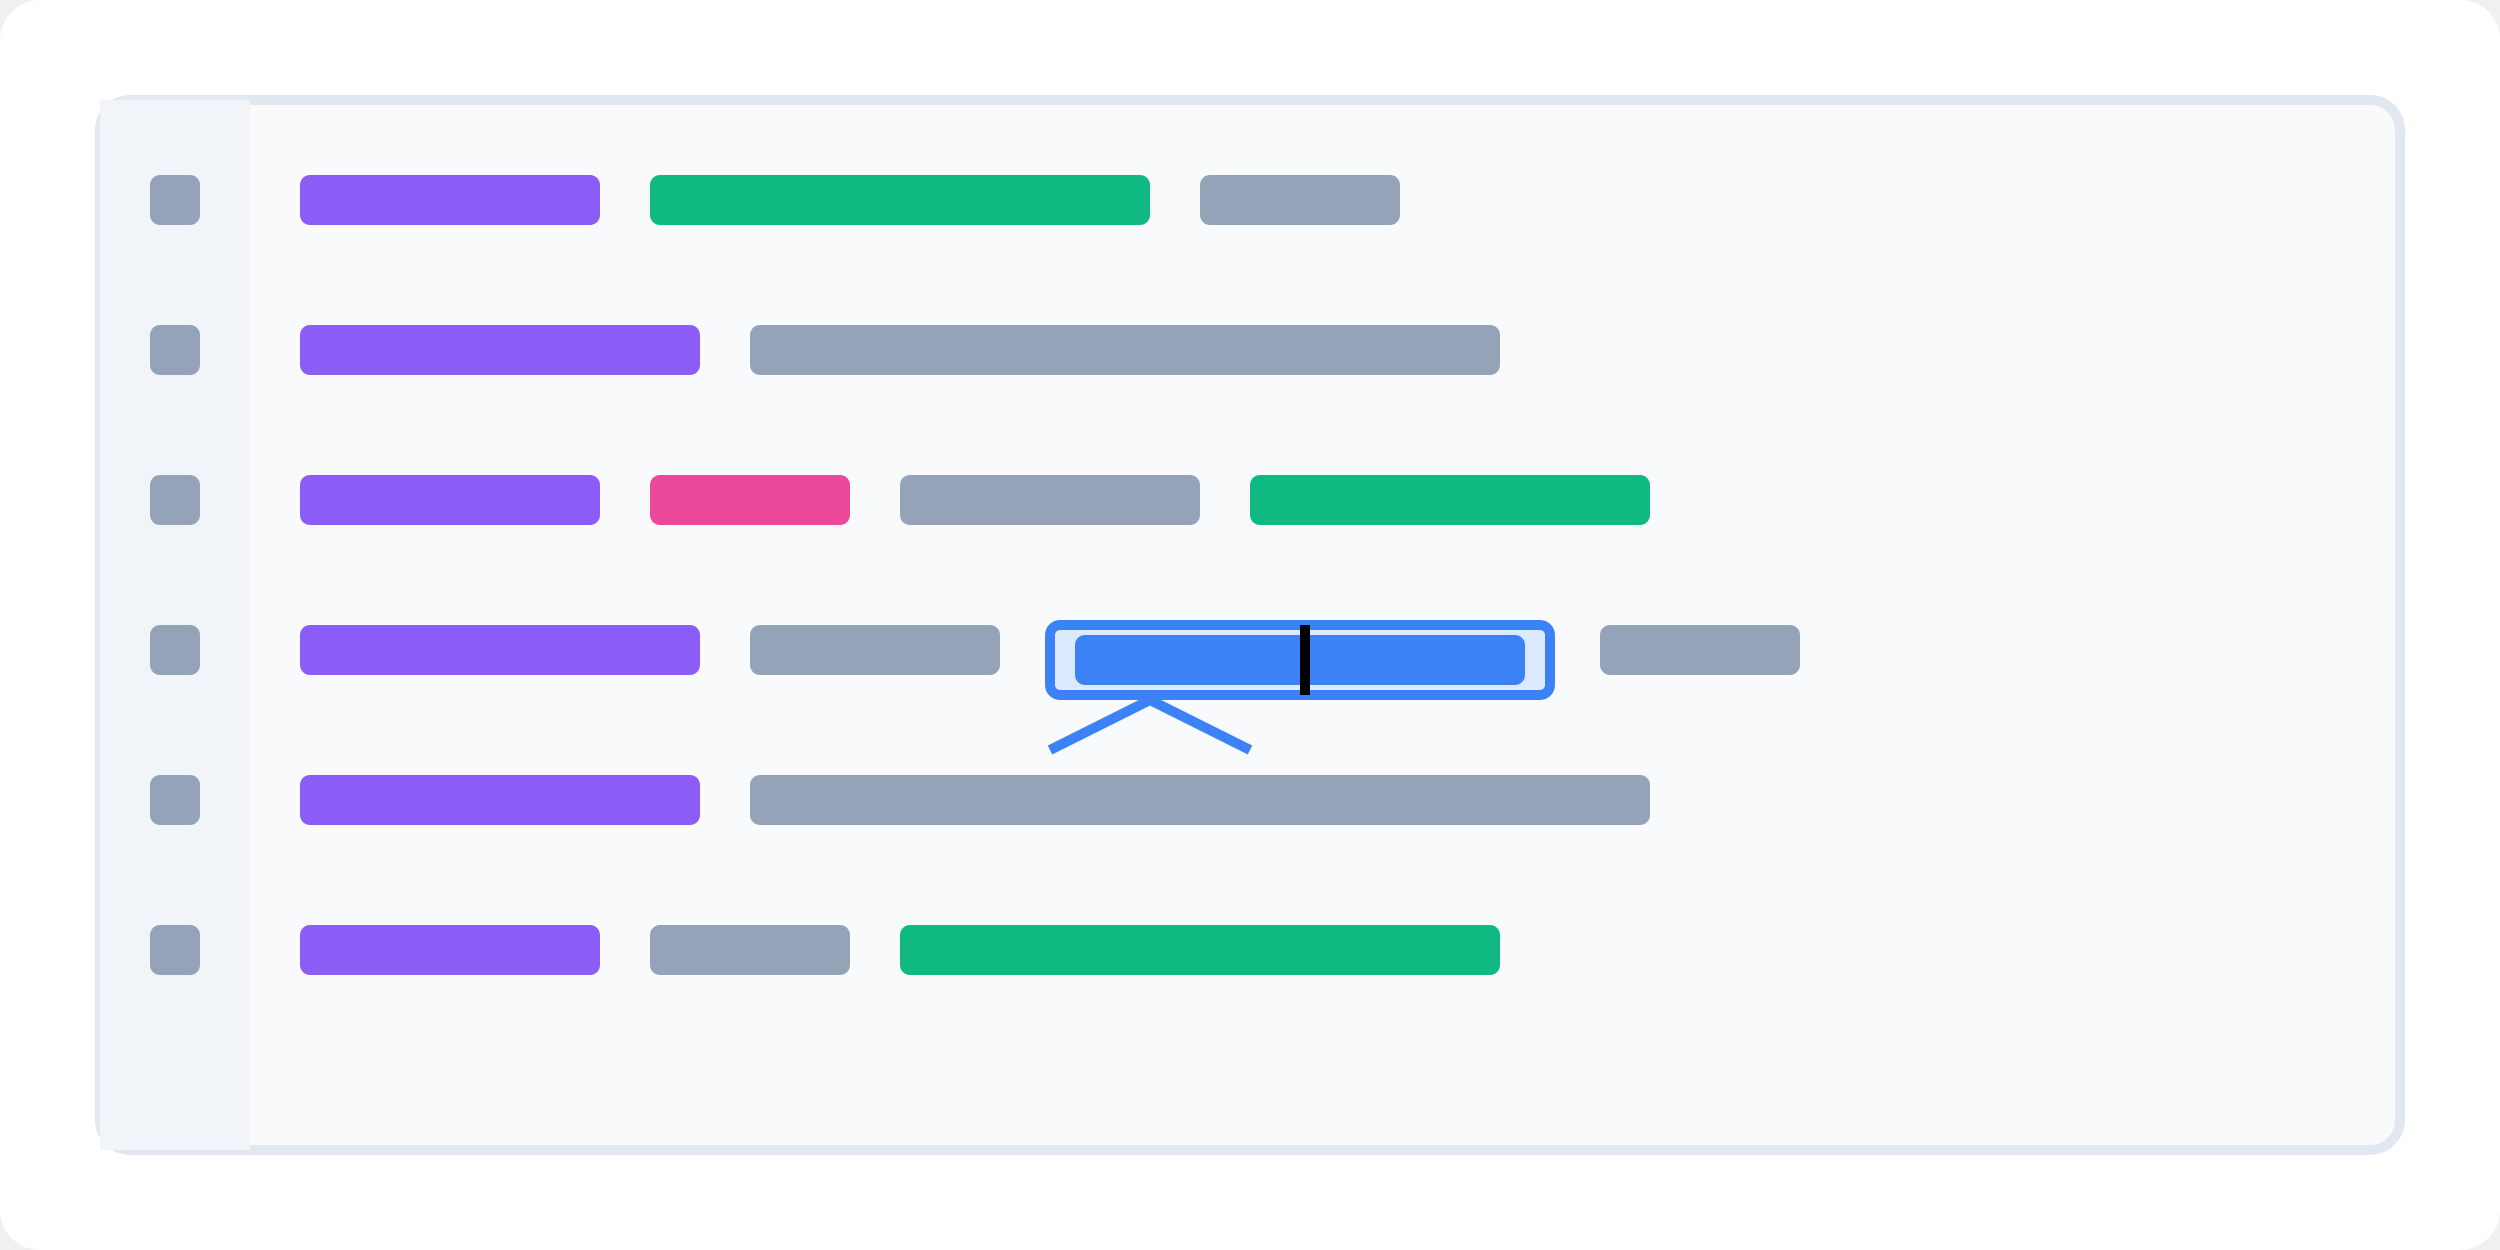
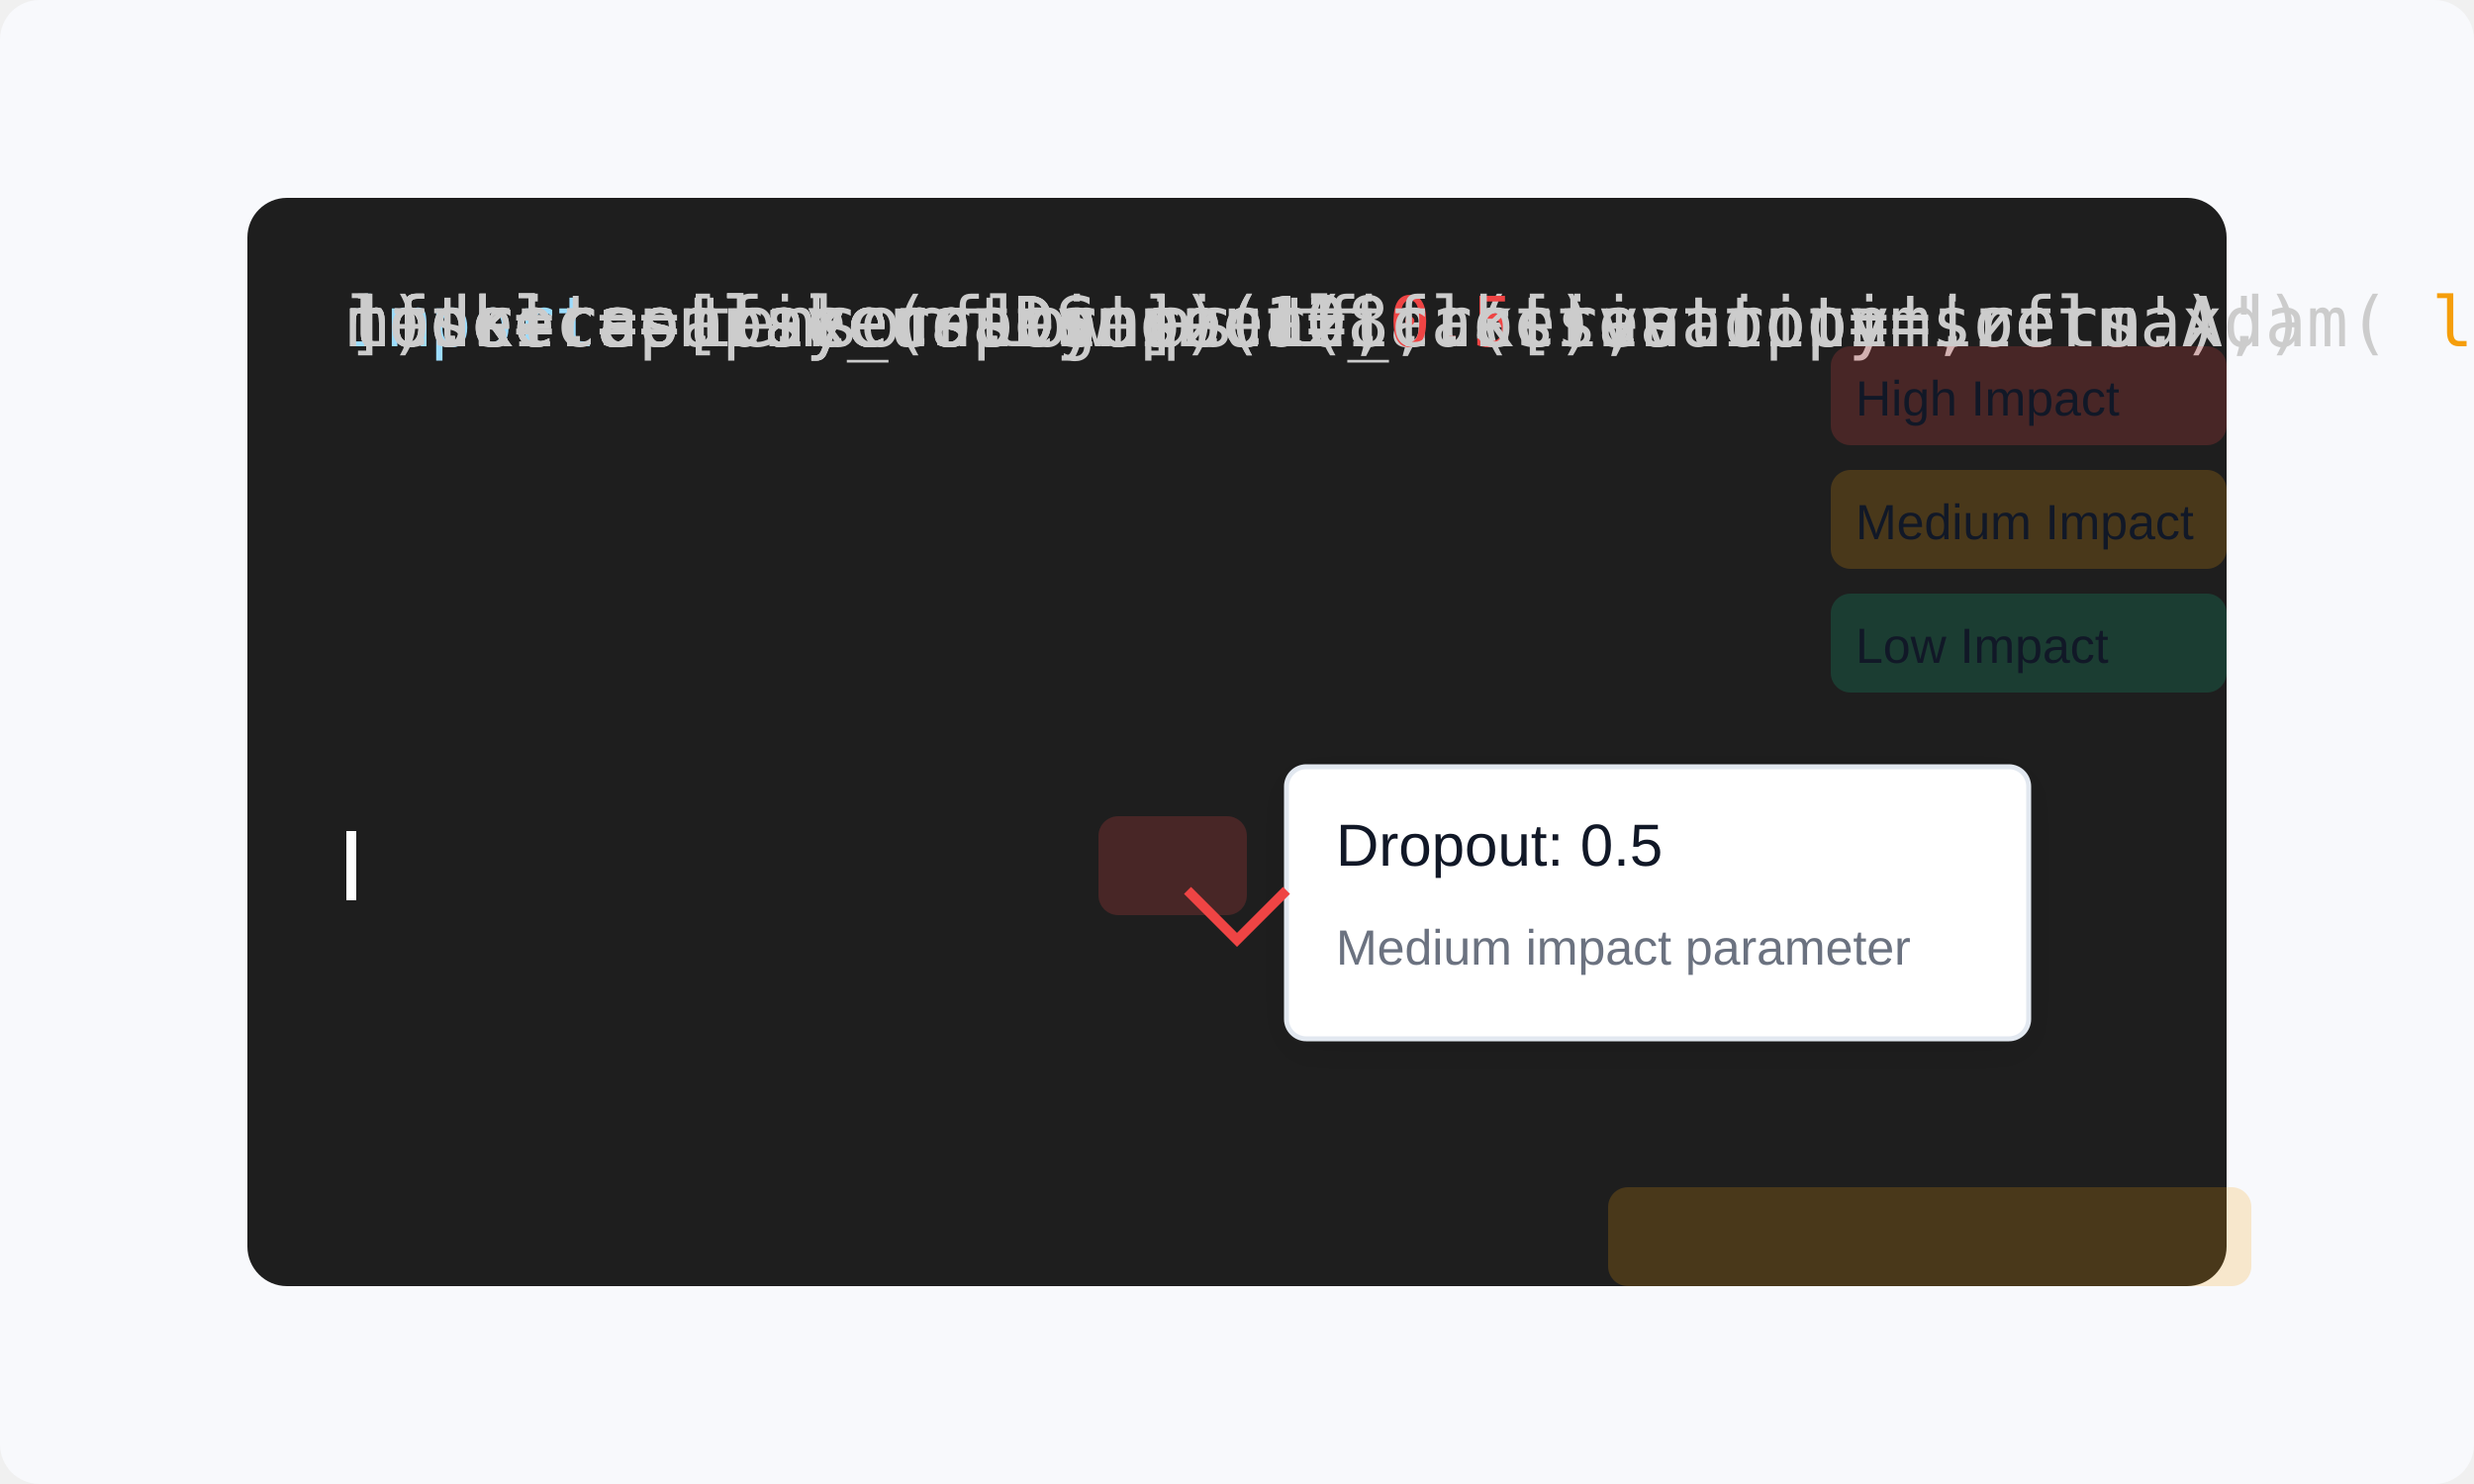
- <svg xmlns="http://www.w3.org/2000/svg" width="500" height="250" viewBox="0 0 500 250" fill="none">
-   <rect width="500" height="250" rx="8" fill="#FFFFFF" />
-   <rect x="20" y="20" width="460" height="210" rx="6" fill="#F8FAFC" stroke="#E2E8F0" stroke-width="2" />
-   <rect x="20" y="20" width="30" height="210" rx="6 0 0 6" fill="#F1F5F9" />
-   <rect x="30" y="35" width="10" height="10" rx="2" fill="#94A3B8" />
-   <rect x="30" y="65" width="10" height="10" rx="2" fill="#94A3B8" />
-   <rect x="30" y="95" width="10" height="10" rx="2" fill="#94A3B8" />
-   <rect x="30" y="125" width="10" height="10" rx="2" fill="#94A3B8" />
-   <rect x="30" y="155" width="10" height="10" rx="2" fill="#94A3B8" />
-   <rect x="30" y="185" width="10" height="10" rx="2" fill="#94A3B8" />
-   <rect x="60" y="35" width="60" height="10" rx="2" fill="#8B5CF6" />
-   <rect x="130" y="35" width="100" height="10" rx="2" fill="#10B981" />
-   <rect x="240" y="35" width="40" height="10" rx="2" fill="#94A3B8" />
-   <rect x="60" y="65" width="80" height="10" rx="2" fill="#8B5CF6" />
-   <rect x="150" y="65" width="150" height="10" rx="2" fill="#94A3B8" />
-   <rect x="60" y="95" width="60" height="10" rx="2" fill="#8B5CF6" />
-   <rect x="130" y="95" width="40" height="10" rx="2" fill="#EC4899" />
-   <rect x="180" y="95" width="60" height="10" rx="2" fill="#94A3B8" />
-   <rect x="250" y="95" width="80" height="10" rx="2" fill="#10B981" />
-   <rect x="60" y="125" width="80" height="10" rx="2" fill="#8B5CF6" />
-   <rect x="150" y="125" width="50" height="10" rx="2" fill="#94A3B8" />
-   <rect x="210" y="125" width="100" height="14" rx="2" fill="#DBEAFE" stroke="#3B82F6" stroke-width="2">
-     <animate attributeName="stroke-opacity" values="1;0.5;1" dur="2s" repeatCount="indefinite" />
+ <svg xmlns="http://www.w3.org/2000/svg" width="500" height="300" viewBox="0 0 500 300" fill="none">
+   <rect width="500" height="300" rx="8" fill="#F8F9FC" />
+   <rect x="50" y="40" width="400" height="220" rx="8" fill="#1E1E1E" />
+   <g transform="translate(70, 70)" font-family="Consolas, monospace" font-size="14">
+     <text fill="#9CDCFE">
+       <tspan x="0" y="0">import</tspan>
+       <tspan x="70" y="0" fill="#CCCCCC"> tensorflow as tf</tspan>
+     </text>
+     <text y="25" fill="#CCCCCC">
+       <tspan x="0" y="0" />
+     </text>
+     <text y="50" fill="#CCCCCC">
+       <tspan x="0" y="0">model = tf.keras.Sequential([</tspan>
+     </text>
+     <text y="75" fill="#CCCCCC">
+       <tspan x="0" y="0">    tf.keras.layers.Dense(128, activation='relu'),</tspan>
+     </text>
+     <text y="100" fill="#CCCCCC">
+       <tspan x="0" y="0">    tf.keras.layers.Dropout(</tspan>
+       <tspan id="dropout" fill="#EF4444">0.5</tspan>
+       <tspan>),</tspan>
+     </text>
+     <text y="125" fill="#CCCCCC">
+       <tspan x="0" y="0">    tf.keras.layers.Dense(10, activation='softmax')</tspan>
+     </text>
+     <text y="150" fill="#CCCCCC">
+       <tspan x="0" y="0">])</tspan>
+     </text>
+     <text y="175" fill="#CCCCCC">
+       <tspan x="0" y="0">model.compile(optimizer=tf.keras.optimizers.Adam(</tspan>
+       <tspan id="learning_rate" fill="#F59E0B">learning_rate=0.001</tspan>
+       <tspan>),</tspan>
+     </text>
+     <text y="200" fill="#CCCCCC">
+       <tspan x="0" y="0">              loss='sparse_categorical_crossentropy',</tspan>
+     </text>
+     <text y="225" fill="#CCCCCC">
+       <tspan x="0" y="0">              metrics=['accuracy'])</tspan>
+     </text>
+   </g>
+   <rect id="highlight-dropout" x="222" y="165" width="30" height="20" rx="4" fill="#EF4444" opacity="0.2">
+     <animate attributeName="opacity" values="0.2;0.5;0.2" dur="2s" repeatCount="indefinite" />
  </rect>
-   <rect x="215" y="127" width="90" height="10" rx="2" fill="#3B82F6" />
-   <rect x="320" y="125" width="40" height="10" rx="2" fill="#94A3B8" />
-   <rect x="60" y="155" width="80" height="10" rx="2" fill="#8B5CF6" />
-   <rect x="150" y="155" width="180" height="10" rx="2" fill="#94A3B8" />
-   <rect x="60" y="185" width="60" height="10" rx="2" fill="#8B5CF6" />
-   <rect x="130" y="185" width="40" height="10" rx="2" fill="#94A3B8" />
-   <rect x="180" y="185" width="120" height="10" rx="2" fill="#10B981" />
-   <rect x="260" y="125" width="2" height="14" fill="#000000">
+   <rect id="highlight-learning-rate" x="325" y="240" width="130" height="20" rx="4" fill="#F59E0B" opacity="0.2">
+     <animate attributeName="opacity" values="0.2;0.5;0.2" dur="2s" begin="1s" repeatCount="indefinite" />
+   </rect>
+   <g transform="translate(260, 155)">
+     <rect x="0" y="0" width="150" height="55" rx="4" fill="white" stroke="#E2E8F0" filter="drop-shadow(0px 2px 4px rgba(0, 0, 0, 0.1))">
+       <animate attributeName="opacity" values="0;1;1;0" dur="4s" begin="1s" repeatCount="1" />
+     </rect>
+     <text font-family="Arial" font-size="12" fill="#111827" x="10" y="20">
+       <tspan>Dropout: 0.5</tspan>
+       <animate attributeName="opacity" values="0;1;1;0" dur="4s" begin="1s" repeatCount="1" />
+     </text>
+     <text font-family="Arial" font-size="10" fill="#6B7280" x="10" y="40">
+       <tspan>Medium impact parameter</tspan>
+       <animate attributeName="opacity" values="0;1;1;0" dur="4s" begin="1s" repeatCount="1" />
+     </text>
+   </g>
+   <rect x="70" y="168" width="2" height="14" fill="white">
    <animate attributeName="opacity" values="1;0;1" dur="1s" repeatCount="indefinite" />
  </rect>
-   <path d="M210 150L230 140L250 150" stroke="#3B82F6" stroke-width="2" fill="none">
-     <animate attributeName="stroke-opacity" values="1;0.5;1" dur="2s" repeatCount="indefinite" />
-   </path>
+   <g transform="translate(240, 180)">
+     <path d="M0,0 L10,10 L20,0" stroke="#EF4444" stroke-width="2" fill="none">
+       <animate attributeName="opacity" values="0;1;1;0" dur="3s" repeatCount="indefinite" />
+     </path>
+   </g>
+   <g transform="translate(370, 70)">
+     <rect width="80" height="20" rx="4" fill="#EF4444" opacity="0.2" />
+     <text font-family="Arial" font-size="10" fill="#111827" x="5" y="14">High Impact</text>
+     <rect y="25" width="80" height="20" rx="4" fill="#F59E0B" opacity="0.2" />
+     <text font-family="Arial" font-size="10" fill="#111827" x="5" y="39">Medium Impact</text>
+     <rect y="50" width="80" height="20" rx="4" fill="#10B981" opacity="0.2" />
+     <text font-family="Arial" font-size="10" fill="#111827" x="5" y="64">Low Impact</text>
+   </g>
</svg>
